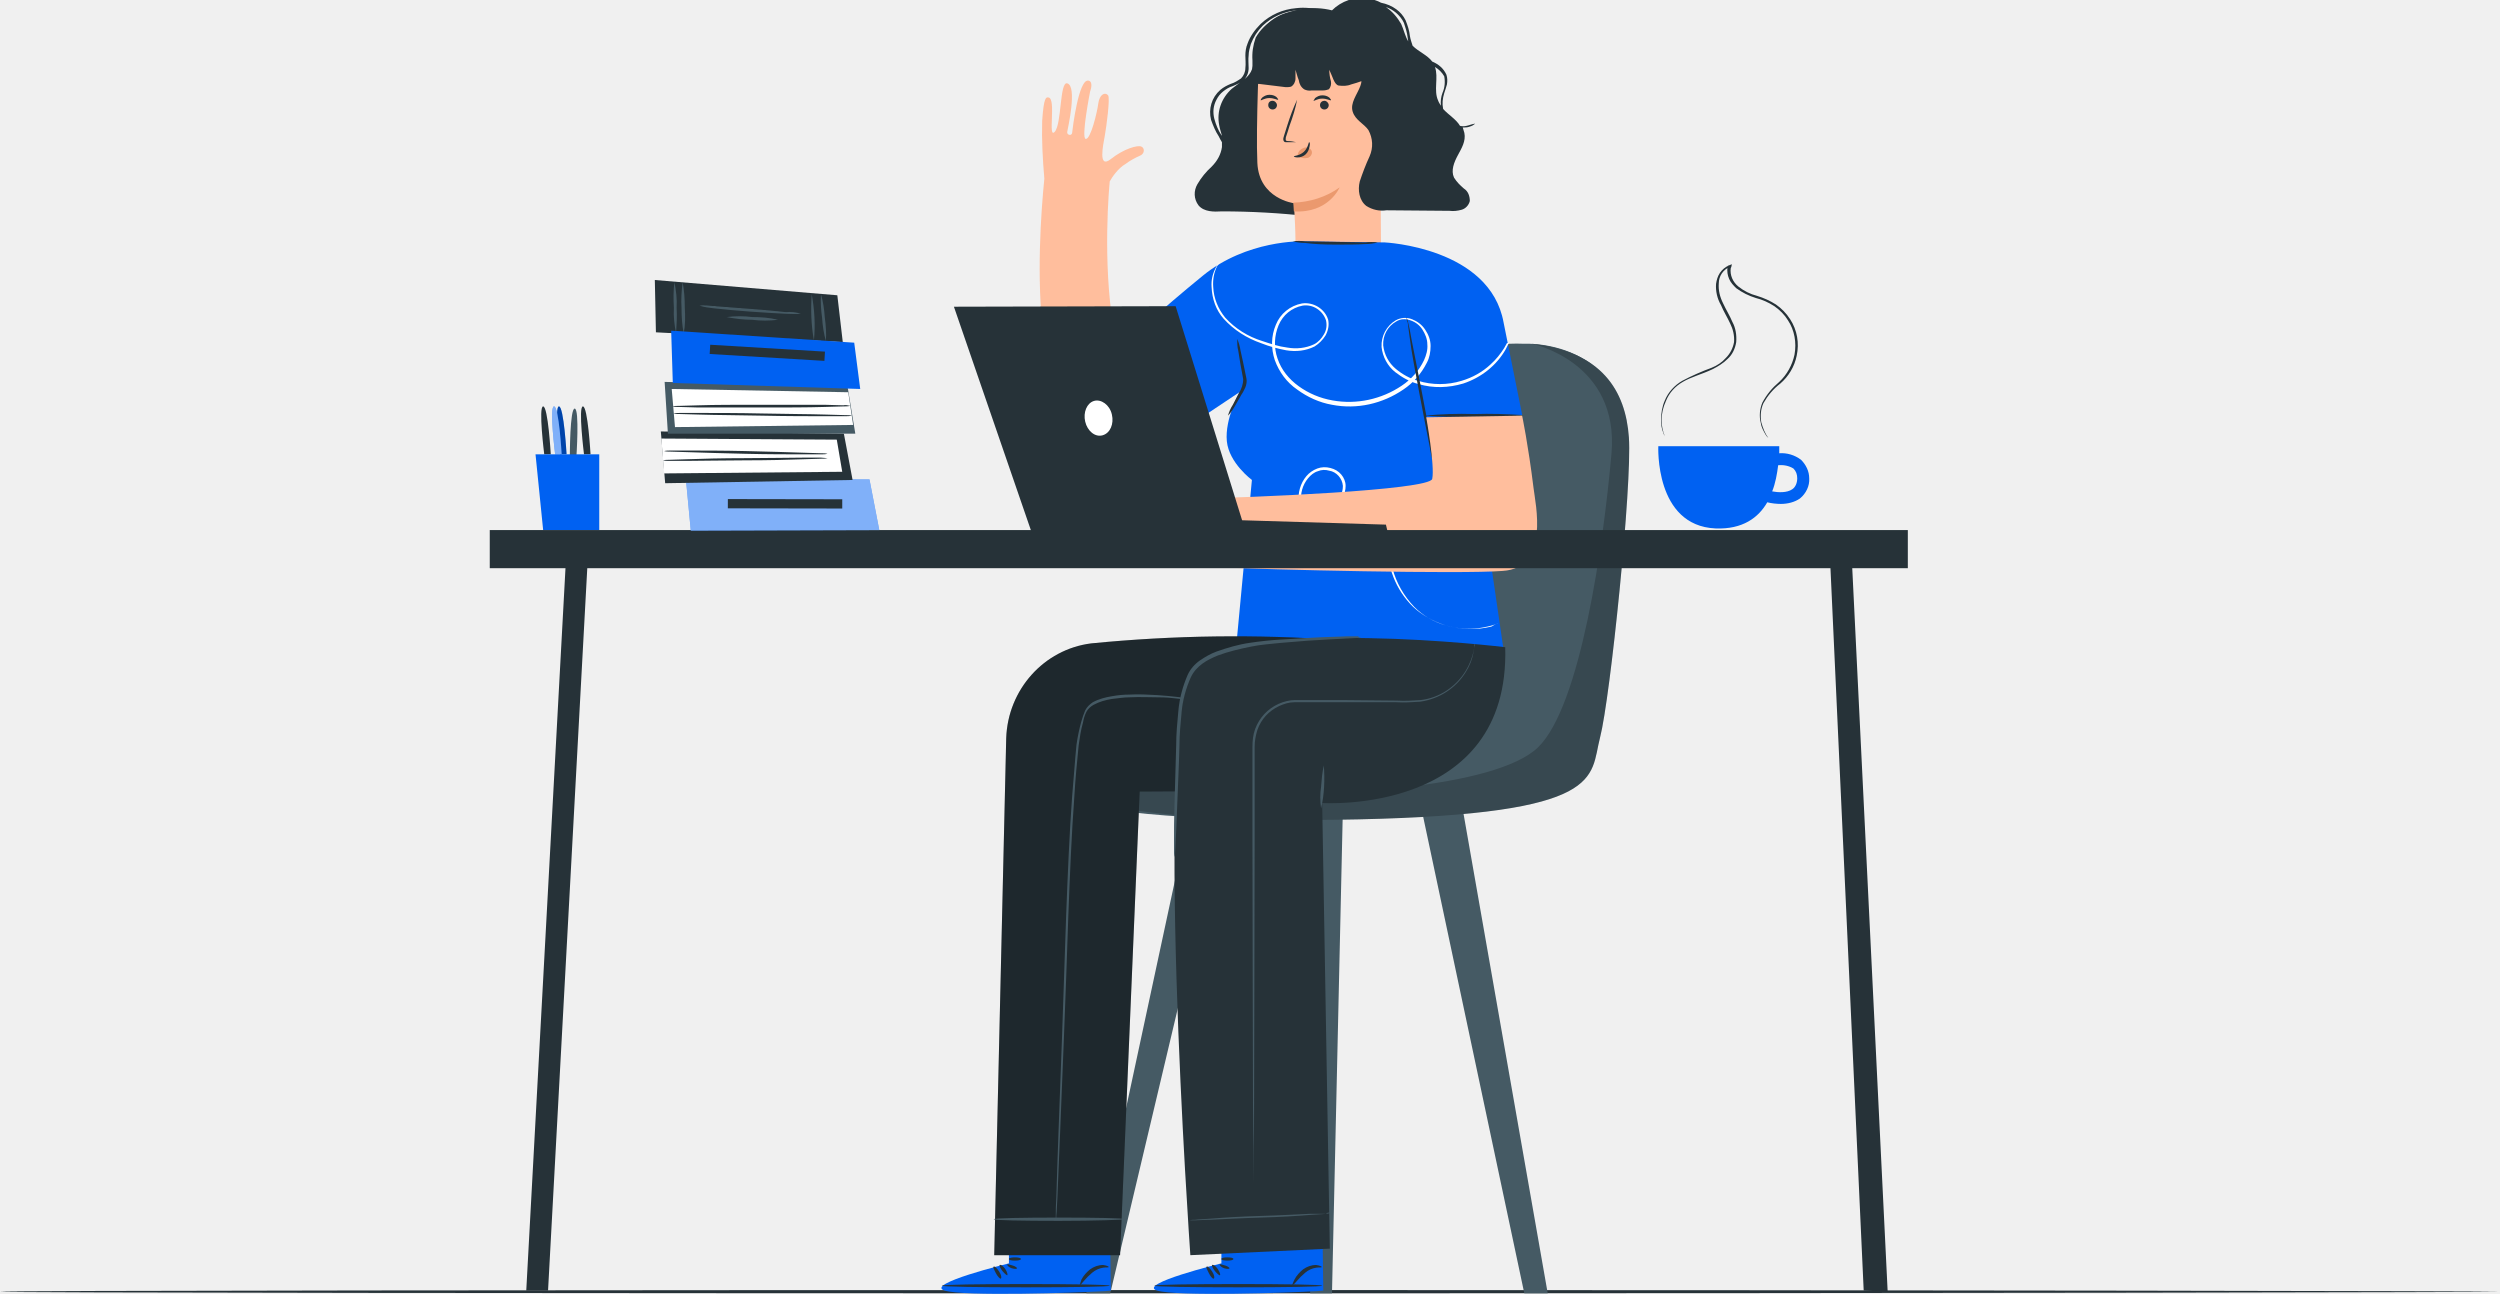
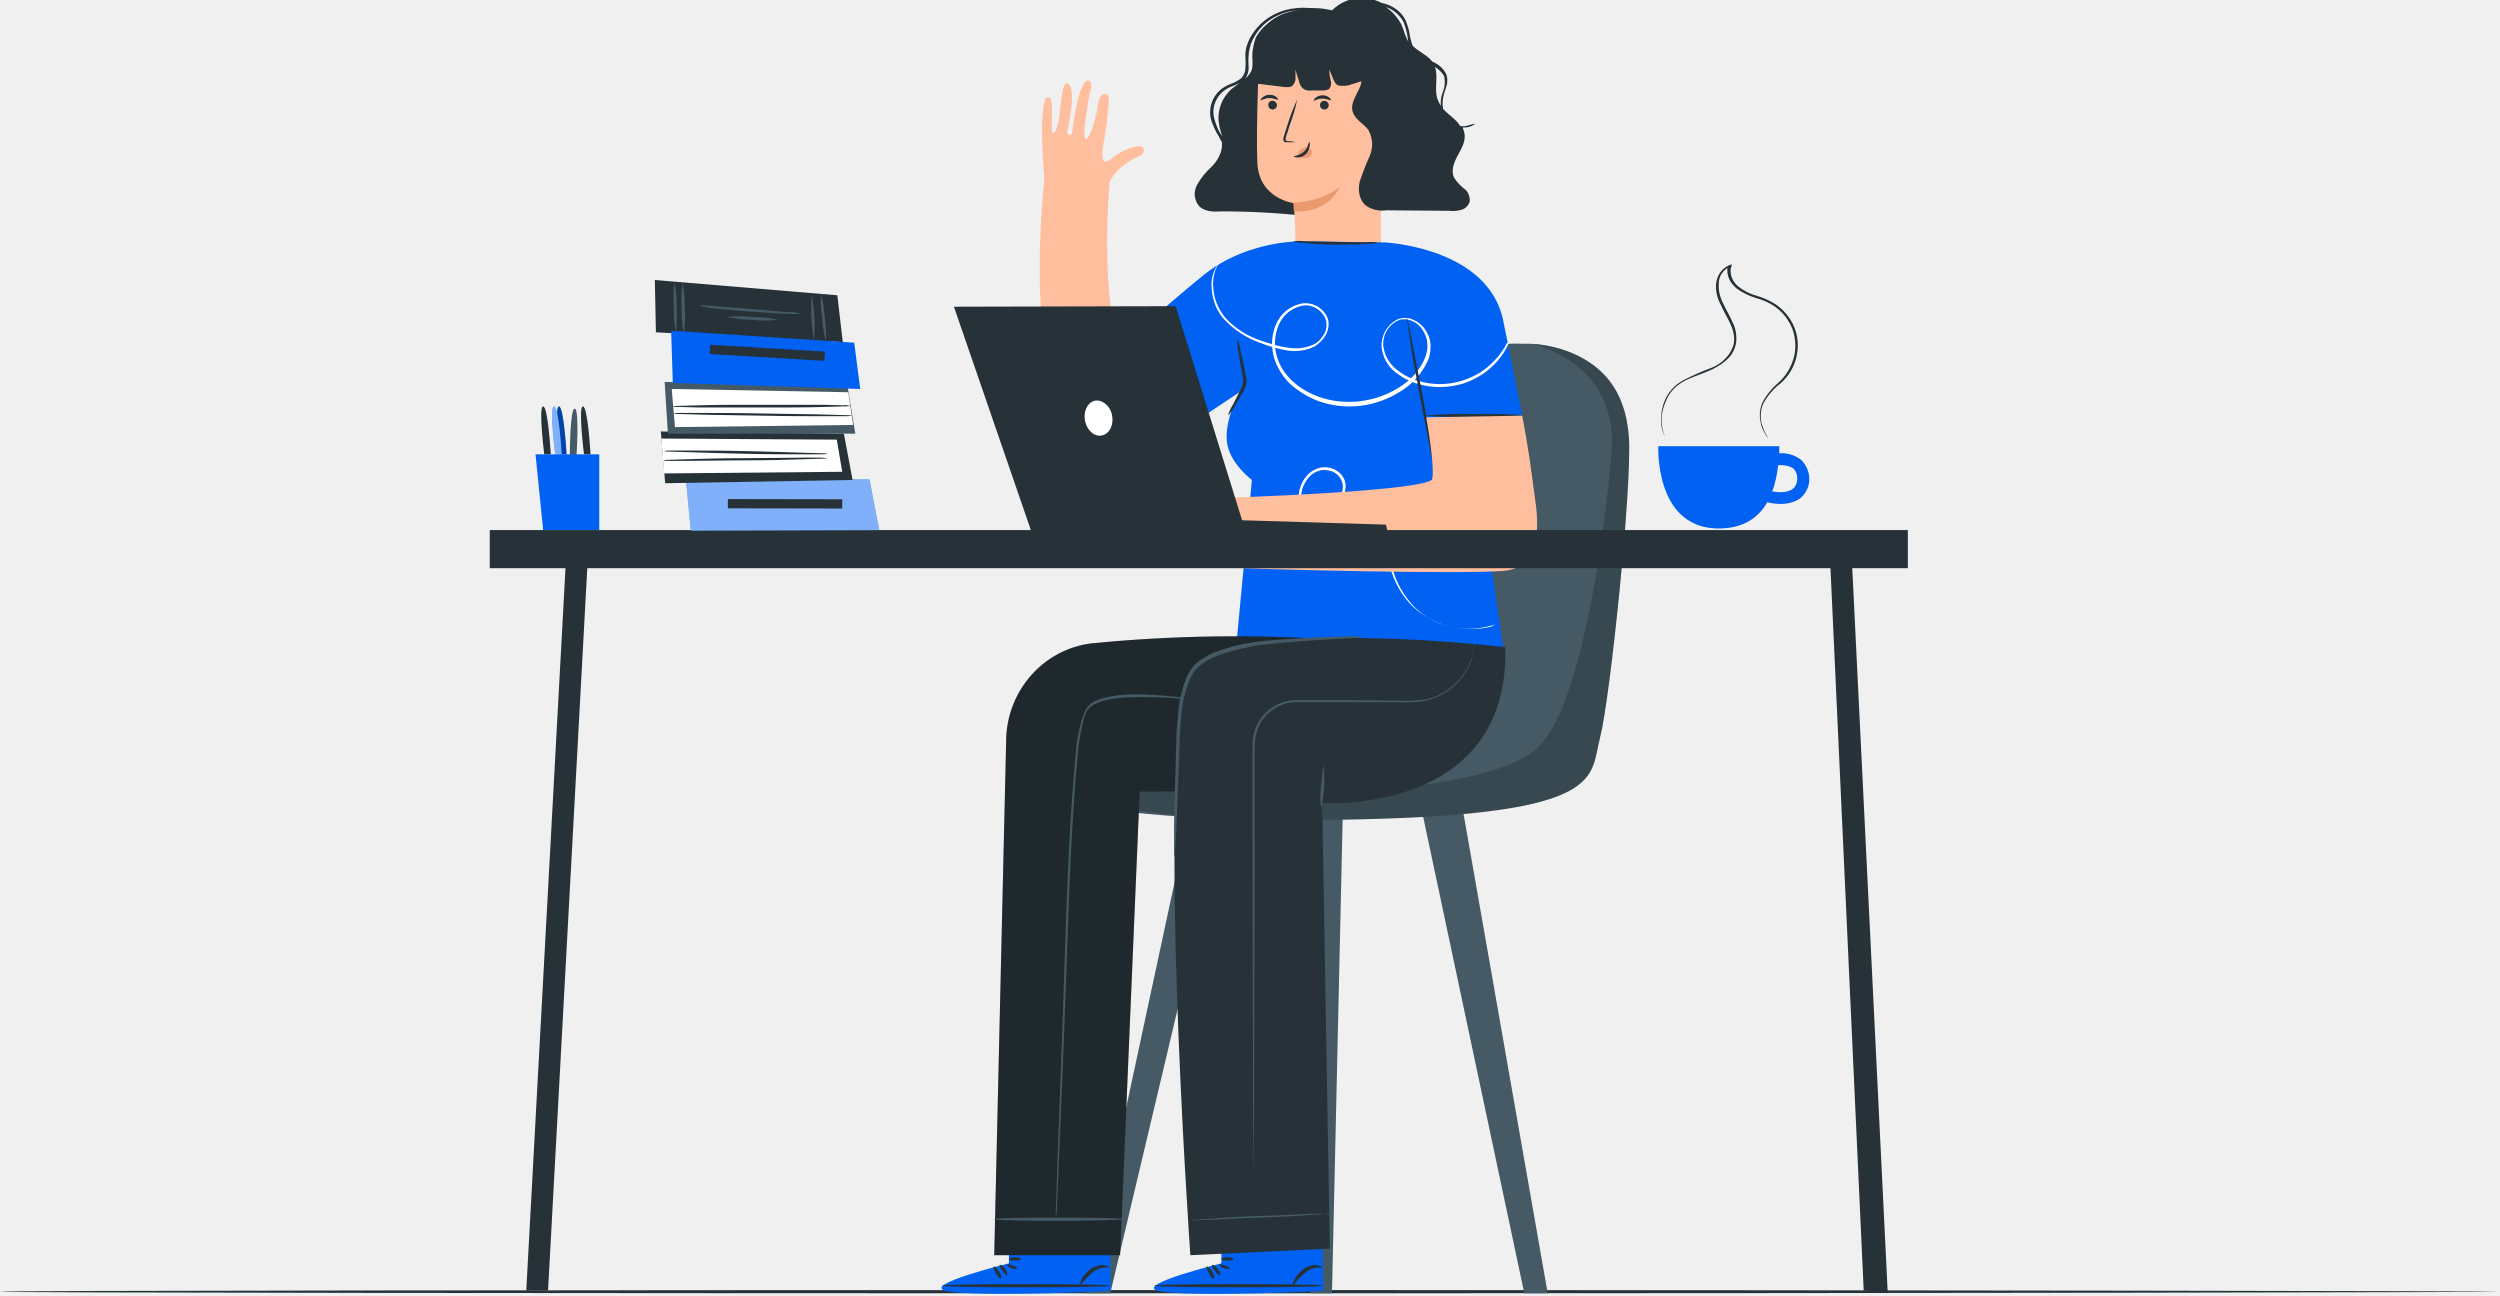
- <svg xmlns="http://www.w3.org/2000/svg" version="1.1" id="Layer_1" x="0px" y="0px" viewBox="0 0 458.9 237.5" style="enable-background:new 0 0 458.9 237.5;" xml:space="preserve">
+ <svg xmlns="http://www.w3.org/2000/svg" version="1.1" id="Layer_1" x="0px" y="0px" readBox="0 0 458.9 237.5" style="enable-background:new 0 0 458.9 237.5;" xml:space="preserve">
  <style type="text/css">
	.st0{fill:#263238;}
	.st1{fill:#455A64;}
	.st2{opacity:0.2;enable-background:new    ;}
	.st3{opacity:0.2;}
	.st4{fill:#FFBE9D;}
	.st5{fill:#EB996E;}
	.st6{fill:#0061F2;}
	.st7{fill:#FFFFFF;}
	.st8{opacity:0.3;enable-background:new    ;}
	.st9{opacity:0.5;fill:#FFFFFF;enable-background:new    ;}
</style>
  <g id="Floor--inject-462">
    <path class="st0" d="M458.9,237.1c0,0.1-102.7,0.3-229.4,0.3S0,237.3,0,237.1s102.7-0.3,229.4-0.3S458.9,237,458.9,237.1z" />
  </g>
  <g id="Character--inject-462">
    <polygon class="st1" points="246.5,148.4 244.5,237.4 240.5,237.4 240.8,148.6  " />
    <polygon class="st1" points="260.7,147.4 279.8,237.4 284.1,237.4 268.3,147.4  " />
    <polygon class="st1" points="224.9,148.4 203.8,237.4 199.4,237.4 218.6,148  " />
    <path class="st1" d="M279.8,63.1c0,0,21.1-1.2,19,23.2s-3.3,49.1-11.1,57.5s-86.7,8.7-93.3,1.8s12.6-6.6,16.2-6.6   s25.9,2.1,33.1-16.9S249.1,61.8,279.8,63.1z" />
    <path class="st1" d="M281.2,63.1c0,0,16.1,3.3,14.6,20.2s-5.7,46.4-13.5,53.9s-38.5,9.2-55.1,8.1c-19.3-1.2-31.4-4.9-31.4-4.9   s-3.5,2.3-2.4,3.7s10.5,7.3,56,6.3s42.4-7.7,44.3-15s5.9-46.5,5.3-55.1S294,64.5,281.2,63.1z" />
    <path class="st2" d="M281.2,63.1c0,0,16.1,3.3,14.6,20.2s-5.7,46.4-13.5,53.9s-38.5,9.2-55.1,8.1c-19.3-1.2-31.4-4.9-31.4-4.9   s-3.5,2.3-2.4,3.7s10.5,7.3,56,6.3s42.4-7.7,44.3-15s5.9-46.5,5.3-55.1S294,64.5,281.2,63.1z" />
    <path class="st1" d="M268,95.9c0.2,1,1.2,1.6,2.2,1.3c1-0.2,1.6-1.2,1.3-2.2c-0.2-0.8-0.9-1.4-1.8-1.4   C268.6,93.8,267.8,94.8,268,95.9C268,95.9,268,95.9,268,95.9z" />
    <path class="st1" d="M269.2,86c-0.3,1.1-0.5,2.1-0.6,3.2c0,1.2,0.3,2.4,0.8,3.4c0.3,0.6,0.7,1.2,1.1,1.7c0.3,0.3,0.6,0.6,0.8,0.9   c0.3,0.4,0.4,0.9,0.3,1.3c-0.2,0.8-0.5,1.5-0.9,2.2c-0.2,0.7-0.3,1.3-0.3,2c0,1.2,0.3,2.3,0.9,3.4c0.6,0.9,1.2,1.8,2,2.6   c0,0-0.3-0.1-0.8-0.5c-0.6-0.5-1.2-1.2-1.6-1.9c-0.7-1.1-1-2.3-1.1-3.6c0-0.8,0.1-1.5,0.3-2.2c0.3-0.7,0.6-1.4,0.9-2.1   c0.2-0.7-0.4-1.1-0.9-1.7c-0.5-0.6-0.9-1.2-1.2-1.9c-0.5-1.1-0.8-2.4-0.7-3.7c0-0.8,0.2-1.7,0.5-2.5   C268.8,86.5,268.9,86.2,269.2,86z" />
    <path class="st1" d="M264.4,93c0.1,0,0,0.5,0.2,1.3c0.3,1,0.9,1.8,1.8,2.4c0.9,0.5,1.8,0.9,2.9,1c0.8,0.1,1.3,0.1,1.3,0.2   S270,98,269.2,98c-1.1,0-2.2-0.3-3.2-0.9c-1-0.6-1.6-1.6-1.8-2.8C264.1,93.5,264.3,92.9,264.4,93z" />
    <g class="st3">
      <path d="M268,95.9c0.2,1,1.2,1.6,2.2,1.3c1-0.2,1.6-1.2,1.3-2.2c-0.2-0.8-0.9-1.4-1.8-1.4C268.6,93.8,267.8,94.8,268,95.9    C268,95.9,268,95.9,268,95.9z" />
      <path d="M269.2,86c-0.3,1.1-0.5,2.1-0.6,3.2c0,1.2,0.3,2.4,0.8,3.4c0.3,0.6,0.7,1.2,1.1,1.7c0.3,0.3,0.6,0.6,0.8,0.9    c0.3,0.4,0.4,0.9,0.3,1.3c-0.2,0.8-0.5,1.5-0.9,2.2c-0.2,0.7-0.3,1.3-0.3,2c0,1.2,0.3,2.3,0.9,3.4c0.6,0.9,1.2,1.8,2,2.6    c0,0-0.3-0.1-0.8-0.5c-0.6-0.5-1.2-1.2-1.6-1.9c-0.7-1.1-1-2.3-1.1-3.6c0-0.8,0.1-1.5,0.3-2.2c0.3-0.7,0.6-1.4,0.9-2.1    c0.2-0.7-0.4-1.1-0.9-1.7c-0.5-0.6-0.9-1.2-1.2-1.9c-0.5-1.1-0.8-2.4-0.7-3.7c0-0.8,0.2-1.7,0.5-2.5    C268.8,86.5,268.9,86.2,269.2,86z" />
      <path d="M264.4,93c0.1,0,0,0.5,0.2,1.3c0.3,1,0.9,1.8,1.8,2.4c0.9,0.5,1.8,0.9,2.9,1c0.8,0.1,1.3,0.1,1.3,0.2S270,98,269.2,98    c-1.1,0-2.2-0.3-3.2-0.9c-1-0.6-1.6-1.6-1.8-2.8C264.1,93.5,264.3,92.9,264.4,93z" />
    </g>
    <path class="st0" d="M243.8,2.2c-0.3-0.1-0.6-0.2-1.1-0.3c-1.6-0.4-3.2-0.6-4.8-0.4c-2.4,0.2-4.7,1.2-6.5,2.9c-1,1-1.9,2.2-2.4,3.6   c-0.3,0.7-0.4,1.5-0.4,2.2c0,0.8,0.1,1.5,0,2.3c0,0.7-0.3,1.4-0.8,1.9c-0.6,0.4-1.2,0.8-1.9,1c-0.7,0.3-1.3,0.6-1.9,1.1   c-1.6,1.4-2.2,3.5-1.7,5.5c0.4,1.1,0.8,2.1,1.4,3c0.2,0.4,0.4,0.8,0.6,1.1c0,0.3,0,0.6,0,0.9c-0.2,1.4-0.9,2.6-1.9,3.6   c-1,0.9-1.9,2-2.6,3.2c-0.7,1.2-0.7,2.7,0.2,3.9c1,1.2,2.8,1.2,4.3,1.1c5.3,0,10.7,0.3,16,0.9l4.3-37.2   C244.5,2.4,244.1,2.3,243.8,2.2z M230.3,8.8c-0.2,1.5,0,3.1-0.7,4.4s-2.3,2.1-3.5,3.1c-1.9,1.7-2.8,4.2-2.3,6.7   c0.1,0.6,0.3,1.2,0.5,1.9l-0.1-0.1c-0.6-0.9-1-1.9-1.3-3c-0.3-1.2-0.2-2.4,0.4-3.5c0.3-0.6,0.7-1.1,1.2-1.5c0.5-0.4,1.1-0.8,1.8-1   c0.7-0.3,1.4-0.6,2-1.1c0.6-0.6,0.9-1.4,0.9-2.2c0-0.8-0.1-1.6,0-2.3c0-0.7,0.2-1.4,0.4-2.1c0.5-1.3,1.2-2.4,2.2-3.4   c1.7-1.6,3.9-2.6,6.2-2.8c0.5-0.1,1-0.1,1.5-0.1c-1.2,0-2.3,0.3-3.5,0.6C233.1,3.3,230.9,5.8,230.3,8.8L230.3,8.8z" />
    <path class="st4" d="M237.7,46.2c0.3-1.7-0.2-8.9-0.2-8.9s-6.4-0.8-6.7-7.4s0.4-21.6,0.4-21.6l11.8-5.7l10.3,11.7l0.2,31.7   L237.7,46.2z" />
    <path class="st0" d="M232.8,19.3c0,0.5,0.4,0.8,0.8,0.8c0.5,0,0.8-0.4,0.8-0.8c0-0.4-0.4-0.8-0.8-0.8   C233.1,18.5,232.8,18.8,232.8,19.3z" />
    <path class="st0" d="M231.4,18.4c0.1,0.1,0.7-0.4,1.6-0.4c0.9,0,1.5,0.4,1.6,0.3s-0.1-0.2-0.3-0.5c-0.4-0.3-0.8-0.4-1.3-0.4   c-0.5,0-0.9,0.2-1.3,0.5C231.5,18.1,231.4,18.3,231.4,18.4z" />
    <path class="st0" d="M242.3,19.3c0,0.5,0.4,0.8,0.8,0.8c0.5,0,0.8-0.4,0.8-0.8c0-0.4-0.4-0.8-0.8-0.8   C242.7,18.5,242.3,18.8,242.3,19.3z" />
    <path class="st0" d="M241.1,18.5c0.1,0.1,0.7-0.4,1.6-0.4s1.5,0.4,1.6,0.3s-0.1-0.2-0.3-0.5c-0.4-0.3-0.8-0.4-1.3-0.4   c-0.5,0-0.9,0.2-1.3,0.5C241.2,18.3,241.1,18.5,241.1,18.5z" />
    <path class="st0" d="M237.9,26.1c-0.5-0.1-0.9-0.2-1.4-0.2c-0.2,0-0.4,0-0.5-0.2c0-0.2,0-0.5,0.1-0.7c0.2-0.6,0.4-1.2,0.6-1.9   c0.6-1.6,1.1-3.2,1.4-4.8c-0.7,1.5-1.3,3.1-1.8,4.7c-0.2,0.6-0.4,1.3-0.6,1.9c-0.1,0.3-0.2,0.6-0.1,0.9c0.1,0.2,0.2,0.3,0.4,0.3   c0.1,0,0.3,0,0.4,0C236.9,26.1,237.4,26.1,237.9,26.1z" />
    <path class="st5" d="M237.4,37.2c3-0.1,6-1,8.5-2.8c0,0-2,4.8-8.4,4.4L237.4,37.2z" />
    <path class="st0" d="M269.2,23.1c-0.4,0.1-0.8,0.1-1.2,0c-0.7-1.2-2.1-2-3.1-3.1c-0.2-1-0.1-1.9,0.2-2.9c0.2-0.5,0.3-1,0.5-1.6   c0.1-0.6,0.1-1.2-0.1-1.8c-0.5-1.1-1.4-1.9-2.6-2.4c-0.9-1.2-2.5-1.8-3.6-2.9c-0.2-0.6-0.4-1.2-0.5-1.8c-0.1-1-0.4-1.9-0.8-2.9   c-0.4-0.8-1-1.5-1.7-2c-0.8-0.6-1.8-1-2.8-1.2c-0.7-0.4-1.5-0.6-2.3-0.8c-2.5-0.4-5,0.5-6.7,2.2c-3.6-0.9-7.4-0.3-10.6,1.6   c-1.4,0.8-2.6,2-3.4,3.4c-0.5,1.4-0.7,2.8-0.6,4.2c0,1,0,2.1,0,3.1c0,0.3,0,0.5,0.1,0.8c0.3,0.3,0.7,0.5,1.1,0.4L236,16   c0.3,0,0.7,0,1-0.1c0.5-0.3,0.8-0.9,0.8-1.5c0-0.4,0-1.4,0-1.6c0.2,0.6,0.3,1.2,0.6,1.9c0.1,0.7,0.4,1.3,1,1.7   c0.4,0.2,0.9,0.3,1.4,0.2c0.7,0,1.4,0,2.1,0c0.4,0,0.7-0.1,1-0.2c0.4-0.4,0.5-1,0.4-1.5c-0.2-0.7-0.3-1.4-0.3-2.1   c0.6,1.2,0.9,2.7,1.7,2.9c0.8,0.1,1.6,0.1,2.3-0.2c0.8-0.2,1.3-0.4,1.9-0.6c0,0.3-0.1,0.6-0.2,0.9c-0.6,1.6-1.9,3.1-1.4,4.7   s2.1,2.2,2.9,3.4c0.8,1.5,0.9,3.2,0.2,4.8c-0.7,1.5-1.3,3.1-1.8,4.6c-0.4,1.6-0.1,3.5,1.2,4.5c1.1,0.7,2.4,1,3.7,0.8l11.6,0.1   c0.7,0.1,1.5,0,2.2-0.2c0.7-0.2,1.3-0.8,1.5-1.6c0-0.9-0.3-1.8-1.1-2.3c-0.7-0.6-1.3-1.2-1.8-2c-0.6-1.3,0-2.8,0.7-4.1   s1.5-2.6,1.2-4.1c-0.1-0.3-0.2-0.7-0.3-1c0.4,0,0.8,0,1.1-0.1c0.3-0.1,0.7-0.2,0.9-0.4c0.2-0.1,0.3-0.2,0.2-0.2   C270.1,22.8,269.7,23,269.2,23.1z M254.4,1.3c0.7,0.2,1.3,0.6,1.8,1c0.6,0.5,1.2,1.2,1.5,1.9c0.3,0.9,0.6,1.8,0.7,2.8   c0,0.2,0.1,0.4,0.1,0.6c-0.6-1-0.8-2.1-1.3-3.2C256.5,3.2,255.6,2.1,254.4,1.3L254.4,1.3z M263.4,12.3c0.7,0.4,1.3,1,1.7,1.7   c0.2,1,0.1,2.1-0.3,3c-0.3,0.8-0.4,1.6-0.3,2.4c-0.2-0.3-0.4-0.6-0.5-0.9C263.1,16.6,264.1,14.2,263.4,12.3L263.4,12.3z" />
    <path class="st5" d="M238.2,28.4c0.1-0.6,0.5-1,1-1.2c0.4-0.2,0.8-0.2,1.1,0c0.4,0.2,0.6,0.6,0.5,1c-0.1,0.4-0.5,0.8-0.9,0.8   c-0.4,0.1-0.9,0-1.3-0.1c-0.1,0-0.2-0.1-0.3-0.1C238.2,28.7,238.1,28.6,238.2,28.4" />
    <path class="st0" d="M240.3,26.1c0.1,0,0.2,0.2,0.1,0.7c-0.1,0.6-0.3,1.1-0.7,1.5c-0.4,0.4-1,0.6-1.5,0.6c-0.4,0-0.7-0.1-0.7-0.2   s1-0.1,1.8-0.8S240.2,26.1,240.3,26.1z" />
    <path class="st4" d="M225.1,49.3c0,0-19.4,16.8-19.9,14.8c-2.7-11.1-2-25.4-1.5-30.8c0.3-0.5,0.6-1,1.1-1.6   c0.5-0.6,1.1-1.2,1.8-1.6c0.8-0.6,1.7-1.1,2.6-1.5c0.9-0.3,1-1.4,0.3-1.7s-3.2,0.4-5.6,2.3s-1.4-2.6-1.1-4.3s1-6.9,0.6-7.4   c-0.6-0.7-1.6-0.1-1.8,1.5s-1.4,6.6-2.3,6.5s0.8-8.7,0.8-8.7s0.7-1.8-0.3-2c-1.8-0.4-2.9,8.7-3,9.6c-0.1,0.6-1,0.4-0.9-0.2   s1.9-8.4,0-8.9c-1.4-0.4-1,7.5-2.3,8.9s0.3-6-1.1-6.3c-0.5-0.1-0.9-0.1-1.2,4.3c-0.1,3.5,0.1,7.1,0.4,10.6   c-1.2,12-3.6,48.9,13.1,47.6c19.6-1.5,24.1-17,24.1-17L225.1,49.3z" />
    <path class="st6" d="M279.4,76.1L276,59.2c-2.5-13.8-21.8-14.7-21.8-14.7l-15.2-0.2c0,0-10.1-0.3-18.2,6.3   c-8.1,6.6-13.5,11.7-13.5,11.7L220,77l7.5-5c0,0-2.7,4.9-2.3,9c0.4,4,4.6,7.1,4.6,7.1l-3.2,33.9l49.5-2l-6.4-43.8H279.4z" />
    <path class="st7" d="M277,62.9c-0.2,0.4-0.4,0.8-0.6,1.2c-1.7,3-4.5,5.2-7.8,6.3c-2.7,0.8-5.5,0.9-8.2,0.1c-1.6-0.4-3-1.2-4.3-2.2   c-1.4-1.1-2.3-2.8-2.5-4.6c-0.1-2,0.9-3.9,2.6-4.9c0.9-0.5,2-0.6,3-0.2c1,0.4,1.8,1,2.4,1.9c0.6,0.9,1,1.9,1,3   c0,1.1-0.2,2.2-0.7,3.1c-1,2-2.5,3.7-4.3,4.9c-3.8,2.6-8.5,3.7-13.1,2.8c-2.3-0.4-4.5-1.4-6.4-2.8c-1.9-1.3-3.3-3.2-4.1-5.4   c-0.7-2.1-0.7-4.4,0.2-6.5c0.8-2,2.6-3.5,4.8-3.9c2.1-0.3,4.2,1,4.8,3c0.2,1,0,2-0.5,2.9c-0.5,0.8-1.2,1.5-2,2   c-1.6,0.8-3.4,1-5.2,0.7c-1.6-0.3-3.1-0.7-4.6-1.3c-2.6-0.9-5-2.4-6.9-4.5c-1.4-1.6-2.1-3.6-2.2-5.8c-0.1-1.3,0.2-2.6,0.9-3.8   c0.2-0.4,0.5-0.8,0.8-1.1c0,0-0.3,0.4-0.7,1.1c-0.6,1.2-0.8,2.5-0.7,3.8c0.1,2.1,0.9,4,2.2,5.6c1.8,2,4.2,3.5,6.8,4.3   c1.5,0.5,3,1,4.6,1.2c1.7,0.3,3.4,0.1,4.9-0.6c0.8-0.4,1.4-1.1,1.8-1.8c0.5-0.8,0.6-1.7,0.4-2.6c-0.6-1.8-2.4-3-4.3-2.7   c-2,0.4-3.6,1.7-4.4,3.6c-0.8,1.9-0.9,4.1-0.2,6.1c0.7,2.1,2.1,3.8,3.9,5.1c1.8,1.3,3.9,2.2,6.2,2.6c4.4,0.8,9-0.2,12.7-2.7   c1.8-1.2,3.2-2.8,4.1-4.7c0.4-0.9,0.7-1.9,0.6-2.9c0-1-0.4-1.9-0.9-2.7c-0.5-0.8-1.3-1.4-2.2-1.7c-0.9-0.3-1.8-0.3-2.6,0.2   c-1.6,0.9-2.5,2.6-2.4,4.4c0.2,1.7,1,3.2,2.3,4.3c1.2,1,2.6,1.8,4.1,2.2c2.6,0.8,5.4,0.8,8,0c2-0.6,3.8-1.6,5.3-3   c1-0.9,1.8-1.9,2.5-3l0.5-0.9L277,62.9z" />
    <path class="st7" d="M275,114.4l-0.3,0.1c-0.2,0.1-0.5,0.2-0.8,0.3c-1.1,0.3-2.2,0.5-3.3,0.6c-1.8,0.1-3.5-0.1-5.2-0.6   c-2.2-0.7-4.3-1.8-6-3.4c-3.2-3.1-4.9-7.5-4.7-11.9c0.1-1.7,0.5-3.3,1.4-4.8c0.5-0.8,1.1-1.4,1.9-1.9c0.8-0.5,1.7-0.7,2.6-0.7   c1,0,1.9,0.4,2.5,1.2c0.7,0.7,1,1.7,1,2.7c0,1-0.3,1.9-0.8,2.8c-0.5,0.8-1.3,1.5-2.1,2c-1.7,1.1-3.5,1.8-5.5,2.1   c-3.9,0.6-7.8-0.2-11.1-2.2c-1.6-1-3-2.2-4.1-3.7c-1.1-1.4-1.8-3.1-2.1-4.8c-0.2-1.7,0.3-3.5,1.4-4.8c0.5-0.6,1.2-1.1,2-1.4   c0.8-0.3,1.6-0.3,2.4-0.1c0.8,0.2,1.5,0.6,2,1.2c0.5,0.6,0.8,1.3,0.8,2.1c0,1.4-0.7,2.8-1.8,3.6c-0.9,0.8-2,1.4-3.2,1.8   c-1,0.3-2.1,0.6-3.2,0.6c-1.8,0.1-3.5-0.2-5.2-0.8c-1-0.4-2-1-2.9-1.6c-0.2-0.2-0.5-0.4-0.7-0.6c-0.1-0.1-0.2-0.2-0.2-0.2   s0.3,0.2,0.9,0.7c2.3,1.7,5.2,2.5,8,2.2c1.1-0.1,2.1-0.3,3.1-0.7c1.1-0.4,2.2-0.9,3.1-1.7c1-0.8,1.6-2,1.6-3.3   c-0.1-1.4-1.2-2.6-2.5-2.8c-0.7-0.2-1.4-0.2-2.1,0.1c-0.7,0.2-1.3,0.7-1.8,1.3c-1,1.2-1.5,2.9-1.2,4.5c0.3,1.7,0.9,3.3,2,4.6   c1.1,1.4,2.4,2.6,3.9,3.5c3.2,2,7,2.7,10.8,2.2c1.9-0.3,3.7-1,5.3-2c1.6-0.9,2.6-2.6,2.7-4.4c0-0.9-0.3-1.7-0.8-2.4   c-0.6-0.6-1.4-1-2.2-1c-0.8,0-1.7,0.2-2.4,0.6c-0.7,0.4-1.3,1-1.7,1.7c-0.8,1.4-1.3,3-1.3,4.6c-0.1,1.5,0,3.1,0.4,4.6   c0.7,2.7,2.1,5.1,4,7.1c1.6,1.6,3.6,2.8,5.8,3.4c2.7,0.8,5.6,0.9,8.4,0.2C274.6,114.5,274.9,114.4,275,114.4z" />
    <path class="st0" d="M258.2,58.2c0.1,0.3,0.2,0.7,0.3,1.1c0.2,0.8,0.4,1.8,0.6,3c0.5,2.6,1.2,6,1.9,9.7s1.4,7.3,1.8,9.8   c0.2,1.3,0.3,2.3,0.4,3c0.1,0.4,0.1,0.7,0.1,1.1c-0.1-0.3-0.2-0.7-0.3-1.1c-0.2-0.8-0.4-1.8-0.6-3c-0.5-2.6-1.2-6-1.9-9.8   s-1.4-7.3-1.7-9.8c-0.2-1.3-0.3-2.3-0.4-3C258.2,58.9,258.2,58.6,258.2,58.2z" />
    <path class="st0" d="M279.7,76.2c-3,0.3-6.1,0.4-9.1,0.3c-3.1,0.1-6.1,0-9.1-0.2c3-0.3,6.1-0.4,9.1-0.3   C273.6,75.9,276.6,76,279.7,76.2z" />
    <path class="st0" d="M220,76.9c-2.2-2.3-4.3-4.8-6.3-7.3c-2.1-2.4-4.1-5-5.9-7.6c2.2,2.3,4.3,4.7,6.3,7.3   C216.2,71.8,218.2,74.3,220,76.9z" />
    <path class="st0" d="M252.9,44.5c-0.7,0.2-1.5,0.3-2.3,0.3c-1.4,0.1-3.4,0.1-5.5,0.1s-4.1-0.1-5.5-0.3c-0.8,0-1.5-0.1-2.3-0.3   c0.8-0.1,1.5-0.1,2.3,0l5.5,0.1l5.5,0.1C251.3,44.4,252.1,44.4,252.9,44.5z" />
    <path class="st0" d="M225.4,76.3c0.2-0.7,0.5-1.4,0.9-2l1.1-2.1c0.5-0.8,0.8-1.7,0.8-2.6c-0.4-2-0.7-3.9-0.9-5.2   c-0.2-0.7-0.2-1.5-0.2-2.2c0.3,0.7,0.5,1.4,0.6,2.1c0.3,1.3,0.7,3.2,1.1,5.2c0.1,0.5,0,1.1-0.2,1.6c-0.2,0.4-0.4,0.9-0.7,1.3   c-0.4,0.7-0.8,1.4-1.2,2.1C226.3,75.2,225.9,75.8,225.4,76.3z" />
    <path class="st6" d="M185.2,231.9v-10.3l18.5-0.1l0.2,15.4l-1.1,0.1c-5.1,0.3-25.9,1-29.4-0.1C169.6,235.7,185.2,231.9,185.2,231.9   z" />
    <path class="st0" d="M172.9,236c0,0.2,6.9,0.3,15.4,0.3s15.4-0.1,15.4-0.3s-6.9-0.3-15.4-0.3S172.9,235.8,172.9,236z" />
    <path class="st0" d="M184.9,234.1c0.1-0.1,0-0.6-0.4-1.2s-0.9-0.8-1-0.7s0.1,0.6,0.5,1.1S184.8,234.1,184.9,234.1z" />
    <path class="st0" d="M183.7,234.7c0.2-0.1,0.1-0.7-0.3-1.3s-0.8-1-1-0.9s0.1,0.6,0.4,1.2S183.6,234.8,183.7,234.7z" />
    <path class="st0" d="M198.2,235.9c0.1,0,0.3-0.2,0.7-0.7c0.5-0.6,1-1.1,1.6-1.6c0.6-0.5,1.3-0.8,2-0.9c0.6-0.1,0.9,0,1-0.1   s-0.3-0.3-1-0.4c-0.9,0-1.7,0.3-2.4,0.8c-0.6,0.5-1.2,1.1-1.6,1.9C198.3,235.5,198.2,235.9,198.2,235.9z" />
    <path class="st0" d="M184.9,232.1c-0.1,0.1,0.2,0.5,0.8,0.7s1,0.1,1,0s-0.4-0.4-0.8-0.5S185,232,184.9,232.1z" />
    <path class="st0" d="M185.2,231.1c0,0.2,0.5,0.3,1.1,0.3s1.1-0.1,1.1-0.3s-0.5-0.3-1.1-0.3S185.2,230.9,185.2,231.1z" />
    <path class="st6" d="M224.2,231.9v-10.3l18.5-0.1l0.2,15.4l-1.1,0.1c-5.1,0.3-25.9,1-29.4-0.1C208.6,235.7,224.2,231.9,224.2,231.9   z" />
    <path class="st0" d="M211.9,236c0,0.2,6.9,0.3,15.4,0.3c8.5,0,15.4-0.1,15.4-0.3s-6.9-0.3-15.4-0.3S211.9,235.8,211.9,236z" />
    <path class="st0" d="M223.9,234.1c0.2-0.1,0-0.6-0.4-1.2s-0.9-0.8-1-0.7s0.1,0.6,0.5,1.1S223.8,234.1,223.9,234.1z" />
    <path class="st0" d="M222.8,234.7c0.2-0.1,0.1-0.7-0.3-1.3s-0.8-1-1-0.9s0.1,0.6,0.4,1.2S222.6,234.8,222.8,234.7z" />
    <path class="st0" d="M237.2,235.9c0.1,0,0.4-0.2,0.8-0.7c0.5-0.6,1-1.1,1.6-1.6c0.6-0.5,1.3-0.8,2-0.9c0.6-0.1,0.9,0,1-0.1   s-0.3-0.3-1-0.4c-0.9,0-1.7,0.3-2.4,0.8c-0.6,0.5-1.2,1.1-1.6,1.9C237.3,235.5,237.2,235.9,237.2,235.9z" />
    <path class="st0" d="M223.9,232.1c-0.1,0.1,0.2,0.5,0.8,0.7s1,0.1,1,0s-0.4-0.4-0.8-0.5S224,232,223.9,232.1z" />
    <path class="st0" d="M224.2,231.1c0,0.2,0.5,0.3,1.1,0.3s1.1-0.1,1.1-0.3s-0.5-0.3-1.1-0.3S224.2,230.9,224.2,231.1z" />
    <path class="st4" d="M281.5,89.6c-1-8.1-2.1-13.3-2.1-13.3l-17.6,0.3c0,0,1.6,8.9,1.1,11.3c-0.4,2.1-34.4,3.5-43.3,3.6   c-0.5-0.4-1.3,0.3-2-0.3c-0.6-0.5-1.1-1.2-1.5-1.9c-0.5-0.9-0.9-1.8-1.2-2.8c0-0.5-0.5-0.9-1-0.8c-0.3,0-0.6,0.2-0.7,0.5   c-0.4,0.8,0,3.3,1.7,5.7s-2.7,1.2-4.3,0.7s-6.7-1.5-7.2-1.1c-0.8,0.6-0.3,1.5,1.3,1.9s6.4,1.9,6.1,2.8s-8.4-1.5-8.4-1.5   s-1.7-0.8-2,0.2c-0.6,1.8,8.3,3.6,9.1,3.7c0.6,0.1,0.3,1-0.3,0.9s-8.1-2.5-8.8-0.7c-0.5,1.4,7.3,1.5,8.6,2.9s-5.9-0.8-6.3,0.6   c-0.1,0.5,2.8,0.7,7.1,1.3c4.4,0.4,8.8,0.6,13.3,0.5c10,0.5,45.2,1.3,52.7,0.7C284.6,104.3,281.8,92.3,281.5,89.6z" />
    <path class="st0" d="M200.3,118.1c15.2-1.5,30.4-1.7,45.6-0.6l-19.3,27.7l-17.4,0.1l-3.6,85.1h-23.1l2.2-94.9   C185,126.6,191.6,119.2,200.3,118.1z" />
    <path class="st2" d="M200.3,118.1c15.2-1.5,30.4-1.7,45.6-0.6l-19.3,27.7l-17.4,0.1l-3.6,85.1h-23.1l2.2-94.9   C185,126.6,191.6,119.2,200.3,118.1z" />
    <path class="st0" d="M242.7,147.4c0,0,34.5,2.3,33.6-28.6c0,0-47.9-5.8-57.1,4.1c-7.7,8.3-0.7,107.5-0.7,107.5l25.6-1.2" />
    <path class="st1" d="M249.9,117.1c-0.2,0-0.5,0-0.7,0l-2,0.1c-1.7,0.1-4.1,0.2-7.1,0.4l-4.9,0.4c-1.8,0.2-3.7,0.3-5.6,0.7   c-2,0.4-4.1,0.9-6,1.6c-2,0.8-4,1.9-5,4c-0.9,2-1.5,4.2-1.7,6.4c-0.2,2.1-0.4,4.2-0.4,6.2c-0.1,4-0.3,7.6-0.4,10.6   s-0.2,5.4-0.3,7.1c0,0.8-0.1,1.5-0.1,2c0,0.2,0,0.5-0.1,0.7c0-0.2-0.1-0.5-0.1-0.7c0-0.4,0-1.1,0-2c0-1.7,0-4.1,0.1-7.2   s0.2-6.6,0.3-10.6c0-2.1,0.2-4.2,0.4-6.3c0.2-2.3,0.8-4.5,1.7-6.6c0.5-1.1,1.3-2,2.3-2.7c0.9-0.6,1.9-1.2,3-1.6   c2-0.7,4-1.3,6.1-1.6c2-0.3,3.9-0.5,5.7-0.6s3.4-0.2,5-0.3c3-0.2,5.5-0.2,7.2-0.3c0.8,0,1.5,0,2,0C249.4,117,249.6,117,249.9,117.1   z" />
    <path class="st1" d="M244.4,222.6c-0.3,0.1-0.7,0.2-1,0.2c-0.6,0.1-1.6,0.1-2.8,0.2c-2.4,0.2-5.6,0.4-9.2,0.5s-6.9,0.3-9.2,0.4   c-1.2,0-2.1,0.1-2.8,0.1c-0.3,0-0.7,0-1,0c0.3-0.1,0.7-0.1,1-0.1c0.7-0.1,1.6-0.1,2.8-0.2c2.4-0.2,5.6-0.4,9.2-0.5s6.9-0.3,9.2-0.4   c1.2,0,2.1,0,2.8,0C243.7,222.5,244,222.6,244.4,222.6z" />
    <path class="st1" d="M206.4,223.8c0,0.1-5.4,0.3-12,0.3s-12-0.1-12-0.3s5.4-0.3,12-0.3S206.4,223.6,206.4,223.8z" />
    <path class="st1" d="M217,128.3c-0.1,0-0.2,0-0.3,0l-0.9-0.1c-0.7-0.1-1.8-0.2-3.3-0.2s-3.2-0.1-5.2,0c-1.1,0-2.1,0.2-3.2,0.3   c-1.2,0.2-2.3,0.5-3.4,1.1c-0.5,0.3-1,0.7-1.3,1.3c-0.3,0.6-0.5,1.3-0.6,1.9c-0.4,1.4-0.6,2.8-0.8,4.2c-0.3,3-0.6,6.1-0.8,9.5   c-0.5,6.7-0.8,14.1-1.1,21.8c-0.5,15.5-1.1,29.6-1.5,39.7c-0.2,5-0.4,9.1-0.5,12c-0.1,1.4-0.1,2.5-0.2,3.3c0,0.4,0,0.6-0.1,0.9   c0,0.1,0,0.2,0,0.3c0-0.1,0-0.2,0-0.3v-0.9c0-0.8,0-1.9,0.1-3.3c0.1-2.9,0.2-7,0.4-12c0.4-10.2,0.9-24.2,1.4-39.7   c0.3-7.8,0.6-15.1,1.1-21.9c0.3-3.3,0.5-6.5,0.8-9.5c0.2-1.4,0.5-2.9,0.9-4.3c0.2-0.7,0.4-1.3,0.7-2c0.3-0.6,0.8-1.1,1.4-1.5   c1.1-0.6,2.3-0.9,3.5-1.1c1.1-0.2,2.2-0.3,3.2-0.3c1.7-0.1,3.5,0,5.2,0.1c1.4,0.1,2.5,0.2,3.3,0.3l0.9,0.1   C216.8,128.2,216.9,128.3,217,128.3z" />
    <path class="st1" d="M270.6,118.2c0,0.1,0,0.2,0,0.4c0,0.2,0,0.6-0.1,1c-0.2,1.3-0.7,2.6-1.4,3.7c-1.8,3-4.9,5-8.4,5.5   c-1.5,0.1-3,0.2-4.4,0.1h-15.8c-1,0-2,0-2.9,0c-1,0-1.9,0.3-2.8,0.7c-1.9,0.9-3.3,2.4-4,4.4c-0.3,1-0.5,2-0.5,3.1v3.3   c0,4.5,0,9.1,0,13.8c0,18.9-0.1,36-0.1,48.4c0,6.2-0.1,11.2-0.1,14.7c0,1.7,0,3,0,4c0,0.4,0,0.8,0,1s0,0.4,0,0.4c0-0.1,0-0.2,0-0.4   c0-0.3,0-0.6,0-1c0-1,0-2.3,0-4c0-3.5,0-8.5-0.1-14.7c0-12.4-0.1-29.5-0.1-48.4c0-4.7,0-9.3,0-13.8v-3.3c0-1.1,0.1-2.2,0.5-3.3   c0.8-2.1,2.3-3.7,4.3-4.6c0.9-0.4,2-0.7,3-0.7c1,0,2,0,3,0h5.6l10.1,0.1c1.5,0.1,2.9,0,4.4-0.1c3.4-0.4,6.4-2.4,8.2-5.3   c0.7-1.1,1.2-2.4,1.5-3.7c0.1-0.4,0.1-0.8,0.2-1S270.6,118.2,270.6,118.2z" />
    <path class="st1" d="M243,140.5c0.2,2.6,0.1,5.3-0.5,7.9c-0.2-1.3-0.2-2.7,0-4C242.6,143.1,242.7,141.8,243,140.5z" />
    <path class="st0" d="M99.9,83.4c0,0-1.1-8.8-0.2-8.8s1.4,8.8,1.4,8.8h-1.5" />
    <path class="st6" d="M102.8,83.4c0,0-1.1-8.8-0.2-8.8s1.4,8.8,1.4,8.8h-1.5" />
    <path class="st8" d="M102.8,83.4c0,0-1.1-8.8-0.2-8.8s1.4,8.8,1.4,8.8h-1.5" />
    <path class="st0" d="M107.2,83.4c0,0-1.1-8.8-0.2-8.8s1.4,8.8,1.4,8.8h-1.5" />
    <path class="st1" d="M104.6,83.8c0,0,0-8.9,0.9-8.8s0.3,8.9,0.3,8.9l-1.4-0.2" />
    <path class="st6" d="M101.9,83.4c0,0-1.1-8.8-0.2-8.8s1.4,8.8,1.4,8.8h-1.5" />
    <path class="st9" d="M101.9,83.4c0,0-1.1-8.8-0.2-8.8s1.4,8.8,1.4,8.8h-1.5" />
    <polygon class="st6" points="99.7,97.3 98.3,83.4 110,83.4 110,97.3  " />
    <polygon class="st0" points="350.2,97.3 89.9,97.3 89.9,104.3 103.8,104.3 96.6,236.9 100.6,236.9 107.8,104.3 336,104.3    342.1,236.9 346.5,237.1 340,104.3 350.2,104.3  " />
    <polygon class="st0" points="175.1,56.3 189.6,98.4 254.9,98.4 254.4,96.3 228,95.5 215.8,56.2  " />
    <path class="st7" d="M204.1,76.1c0.4,1.7-0.3,3.4-1.7,3.8s-2.8-0.8-3.2-2.5s0.3-3.4,1.6-3.8S203.7,74.3,204.1,76.1z" />
    <path class="st6" d="M330.6,84.4c-1.2-0.9-2.6-1.3-4-1.2c0-0.8,0-1.3,0-1.3h-22.2c0,0-0.7,14.6,10.5,15.1c5,0.2,7.9-2,9.5-4.8   c0.8,0.2,1.7,0.3,2.5,0.3c1.2,0,2.5-0.3,3.5-1c1.1-0.9,1.8-2.3,1.7-3.7C332.1,86.5,331.5,85.3,330.6,84.4z M329,89.8   c-1,0.7-2.6,0.6-3.7,0.4c0.6-1.5,0.9-3.2,1.1-4.8c1-0.1,2,0.1,2.8,0.6c0.5,0.5,0.7,1.1,0.7,1.8C329.9,88.6,329.6,89.4,329,89.8   L329,89.8z" />
    <path class="st0" d="M324.6,80.4c-0.2-0.2-0.4-0.4-0.5-0.6c-0.4-0.7-0.8-1.4-0.9-2.2c-0.3-1.2-0.2-2.5,0.3-3.7   c0.8-1.5,1.8-2.7,3.1-3.8c1.4-1.3,2.4-3.1,2.8-5c0.4-2.2,0-4.5-1.2-6.3c-0.6-1-1.5-1.9-2.5-2.6c-1.1-0.7-2.2-1.2-3.4-1.5   c-1.3-0.4-2.5-1-3.6-1.8c-0.5-0.5-1-1-1.3-1.7c-0.3-0.7-0.4-1.4-0.3-2.2l0.1-0.3l0.3,0.3c-1.2,0.5-2,1.7-2,3   c-0.1,1.3,0.2,2.5,0.8,3.7c0.5,1.1,1.2,2.2,1.7,3.4c0.6,1.1,0.8,2.4,0.7,3.7c-0.2,1.2-0.7,2.3-1.6,3.1c-0.8,0.8-1.8,1.4-2.8,1.9   c-1.9,0.9-3.9,1.4-5.4,2.3c-1.4,0.8-2.5,2-3.1,3.5c-0.5,1.1-0.8,2.3-0.8,3.5c0,1,0.2,2,0.6,3c0,0,0-0.1-0.1-0.2   c-0.1-0.2-0.2-0.4-0.2-0.5c-0.3-0.7-0.4-1.5-0.4-2.3c0-1.2,0.2-2.5,0.7-3.6c0.6-1.5,1.8-2.8,3.2-3.6c1.7-0.9,3.5-1.7,5.4-2.4   c1-0.4,1.9-1,2.6-1.8c0.8-0.8,1.3-1.8,1.5-2.9c0.1-1.2-0.2-2.4-0.7-3.4c-0.5-1.1-1.2-2.2-1.7-3.4c-0.7-1.2-1-2.6-0.9-3.9   c0.1-0.7,0.3-1.4,0.7-2c0.4-0.6,1-1.1,1.7-1.4l0.5-0.2l-0.1,0.5l-0.1,0.2c-0.2,1.3,0.4,2.6,1.4,3.4c1,0.8,2.2,1.4,3.4,1.7   c1.3,0.4,2.4,0.9,3.5,1.6c1,0.7,1.9,1.6,2.6,2.7c1.3,2,1.7,4.4,1.2,6.7c-0.4,2-1.5,3.8-3,5.1c-1.3,1-2.3,2.2-3.1,3.6   c-0.5,1.1-0.6,2.3-0.4,3.5C323.6,78.6,324,79.6,324.6,80.4z" />
    <polygon class="st0" points="120.4,61 120.2,51.4 153.7,54.2 154.7,62.8  " />
    <path class="st1" d="M124.1,61.2c-0.3-1.5-0.5-3.1-0.4-4.7c-0.1-1.6-0.1-3.2,0.1-4.7c0.3,1.5,0.5,3.1,0.4,4.7   C124.3,58,124.2,59.6,124.1,61.2z" />
    <path class="st1" d="M125.3,51.8c0.3,1.5,0.4,3.1,0.4,4.7c0.1,1.6,0.1,3.2-0.2,4.7c-0.3-1.5-0.4-3.1-0.4-4.7   C125,55,125.1,53.4,125.3,51.8z" />
    <path class="st7" d="M128.4,56.1c5.8,0.6,12.7,1,18.6,1.5" />
    <path class="st1" d="M147,57.6c-0.9,0.1-1.8,0-2.7,0c-1.7-0.1-4-0.2-6.6-0.4s-4.9-0.4-6.6-0.6c-0.9-0.1-1.8-0.2-2.7-0.5   c0.9-0.1,1.8,0,2.7,0.1l6.6,0.5c2.6,0.2,4.9,0.4,6.6,0.6C145.2,57.2,146.1,57.3,147,57.6z" />
    <path class="st1" d="M149.4,62.5c-0.5-2.8-0.6-5.7-0.4-8.5C149.5,56.8,149.7,59.6,149.4,62.5z" />
    <path class="st1" d="M151.6,62.6c-0.4-1.4-0.6-2.8-0.7-4.3c-0.2-1.4-0.3-2.9-0.2-4.3c0.4,1.4,0.6,2.8,0.7,4.3   C151.6,59.7,151.7,61.2,151.6,62.6z" />
    <path class="st7" d="M133.3,58.2c3.7,0.2,6.5,0.4,9.4,0.5" />
    <path class="st1" d="M142.8,58.7c-1.6,0.2-3.2,0.2-4.7,0c-1.6,0-3.2-0.2-4.7-0.5c1.6-0.2,3.2-0.2,4.7,0   C139.6,58.2,141.2,58.3,142.8,58.7z" />
    <polygon class="st6" points="126.8,97.4 125.9,87.9 159.6,88 161.4,97.3  " />
    <polygon class="st9" points="126.8,97.4 125.9,87.9 159.6,88 161.4,97.3  " />
    <rect x="143.3" y="82" transform="matrix(1.745302e-03 -1 1 1.745302e-03 51.3521 236.4653)" class="st0" width="1.7" height="21" />
    <polygon class="st0" points="122.1,88.7 121.3,79.2 154.9,79.6 156.5,88.1  " />
    <polygon class="st7" points="121.4,80.5 121.9,86.9 154.6,86.6 153.6,80.7  " />
    <path class="st0" d="M151.9,83.3c-0.4,0.1-0.8,0.1-1.2,0.1h-3.2c-2.7,0-6.5,0-10.6-0.1s-7.9-0.2-10.6-0.3l-3.2-0.1   c-0.4,0-0.8,0-1.2-0.1c0.4-0.1,0.8-0.1,1.2-0.1h3.2c2.7,0,6.5,0,10.6,0.1s7.9,0.2,10.6,0.3l3.2,0.1   C151.1,83.2,151.5,83.2,151.9,83.3z" />
    <path class="st0" d="M151.9,84.1c-0.4,0.1-0.8,0.1-1.2,0.1l-3.2,0.1c-2.7,0.1-6.5,0.2-10.7,0.2s-8,0.1-10.7,0.1h-3.2   c-0.4,0-0.8,0-1.2-0.1c0.4-0.1,0.8-0.1,1.2-0.1l3.2-0.1c2.7-0.1,6.5-0.2,10.7-0.2s7.9-0.1,10.7-0.1h3.2   C151.1,84,151.5,84.1,151.9,84.1z" />
    <polygon class="st1" points="122.6,79.6 122,70.1 155.6,71.1 157,79.6  " />
    <polygon class="st7" points="123.9,78.4 156.6,78 155.7,72 123.3,71.4  " />
    <polygon class="st6" points="123.5,70.3 123.2,60.7 156.8,62.9 157.9,71.4  " />
    <rect x="140" y="54.2" transform="matrix(5.989229e-02 -0.9982 0.9982 5.989229e-02 67.7795 201.4794)" class="st0" width="1.7" height="21.1" />
    <path class="st0" d="M156.1,74.5c-0.4,0.1-0.9,0.1-1.3,0.1l-3.5,0.1c-3,0.1-7,0.1-11.5,0.1s-8.6,0-11.6,0l-3.5-0.1   c-0.4,0-0.9,0-1.3-0.1c0.4-0.1,0.9-0.1,1.3-0.1l3.5-0.1c3-0.1,7-0.1,11.6-0.1s8.6,0,11.5,0l3.5,0.1   C155.2,74.3,155.6,74.4,156.1,74.5z" />
    <path class="st0" d="M156.4,76.3c-0.4,0.1-0.9,0.1-1.3,0.1h-3.5c-3,0-7.1,0-11.6-0.1s-8.6-0.1-11.6-0.2l-3.5-0.1   c-0.4,0-0.9,0-1.3-0.1c0.4-0.1,0.9-0.1,1.3-0.1h3.5c3,0,7.1,0,11.6,0.1s8.6,0.1,11.6,0.2l3.5,0.1C155.6,76.2,156,76.2,156.4,76.3z" />
  </g>
</svg>
